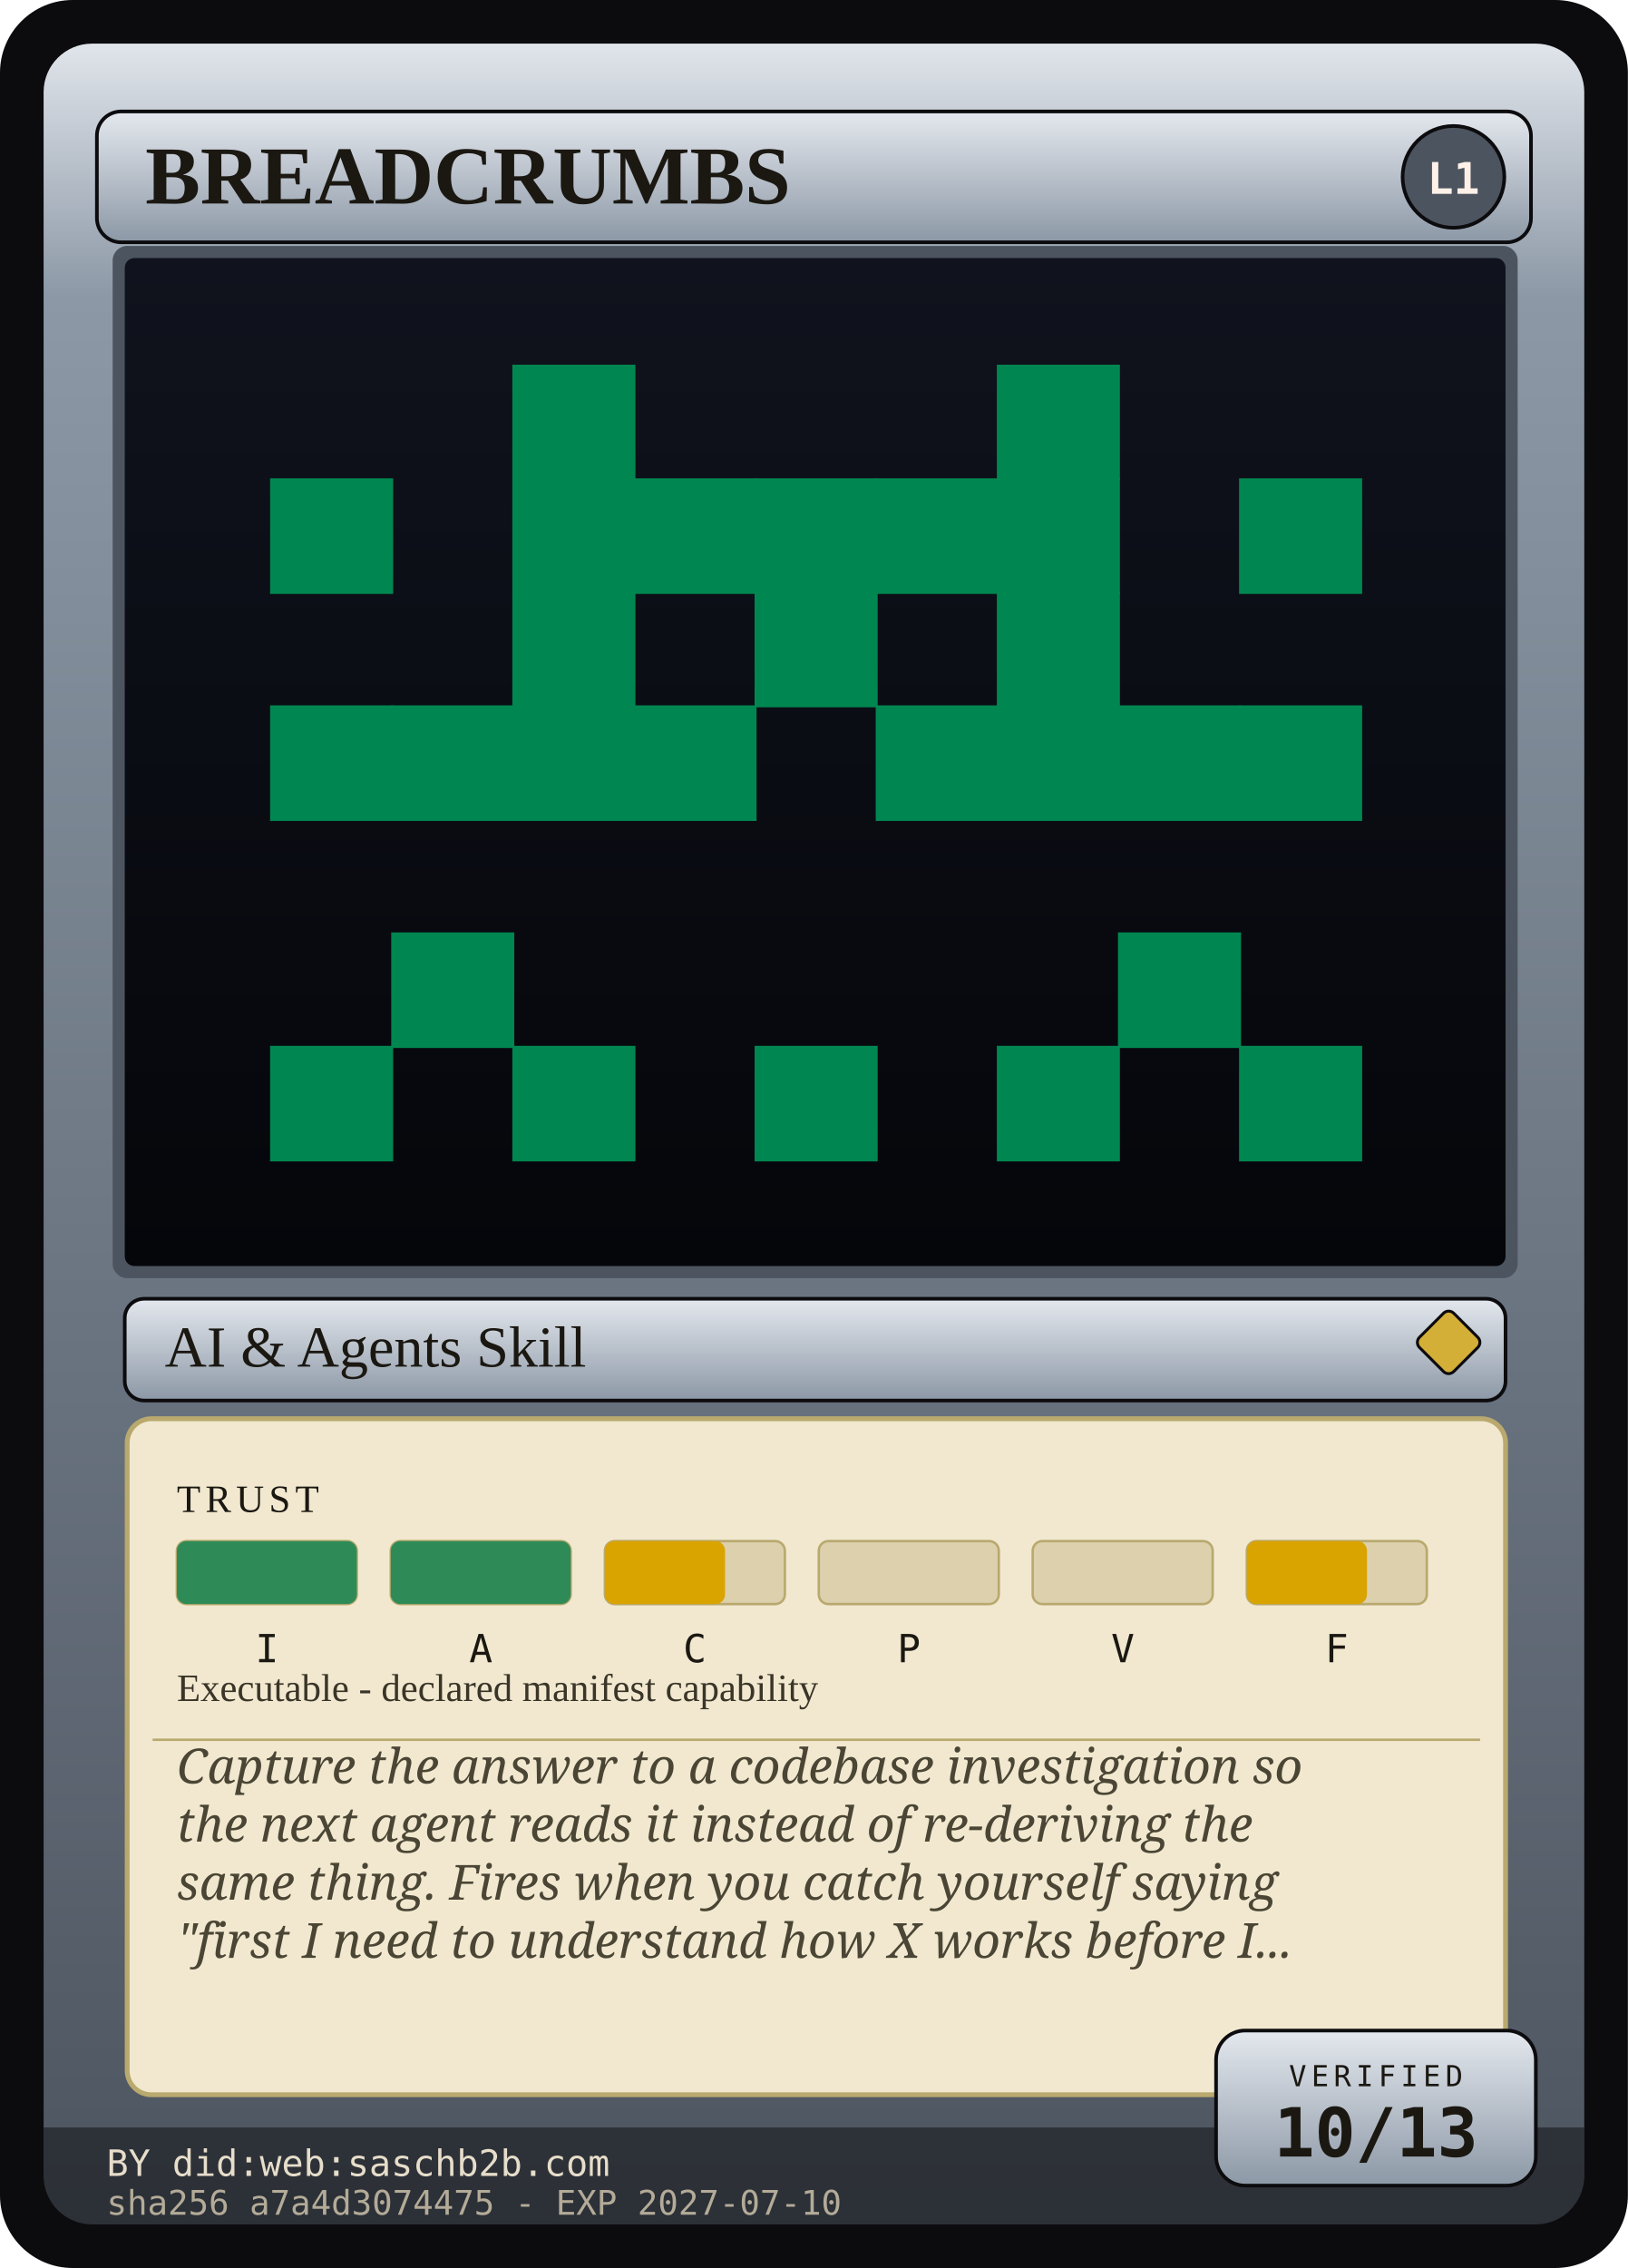
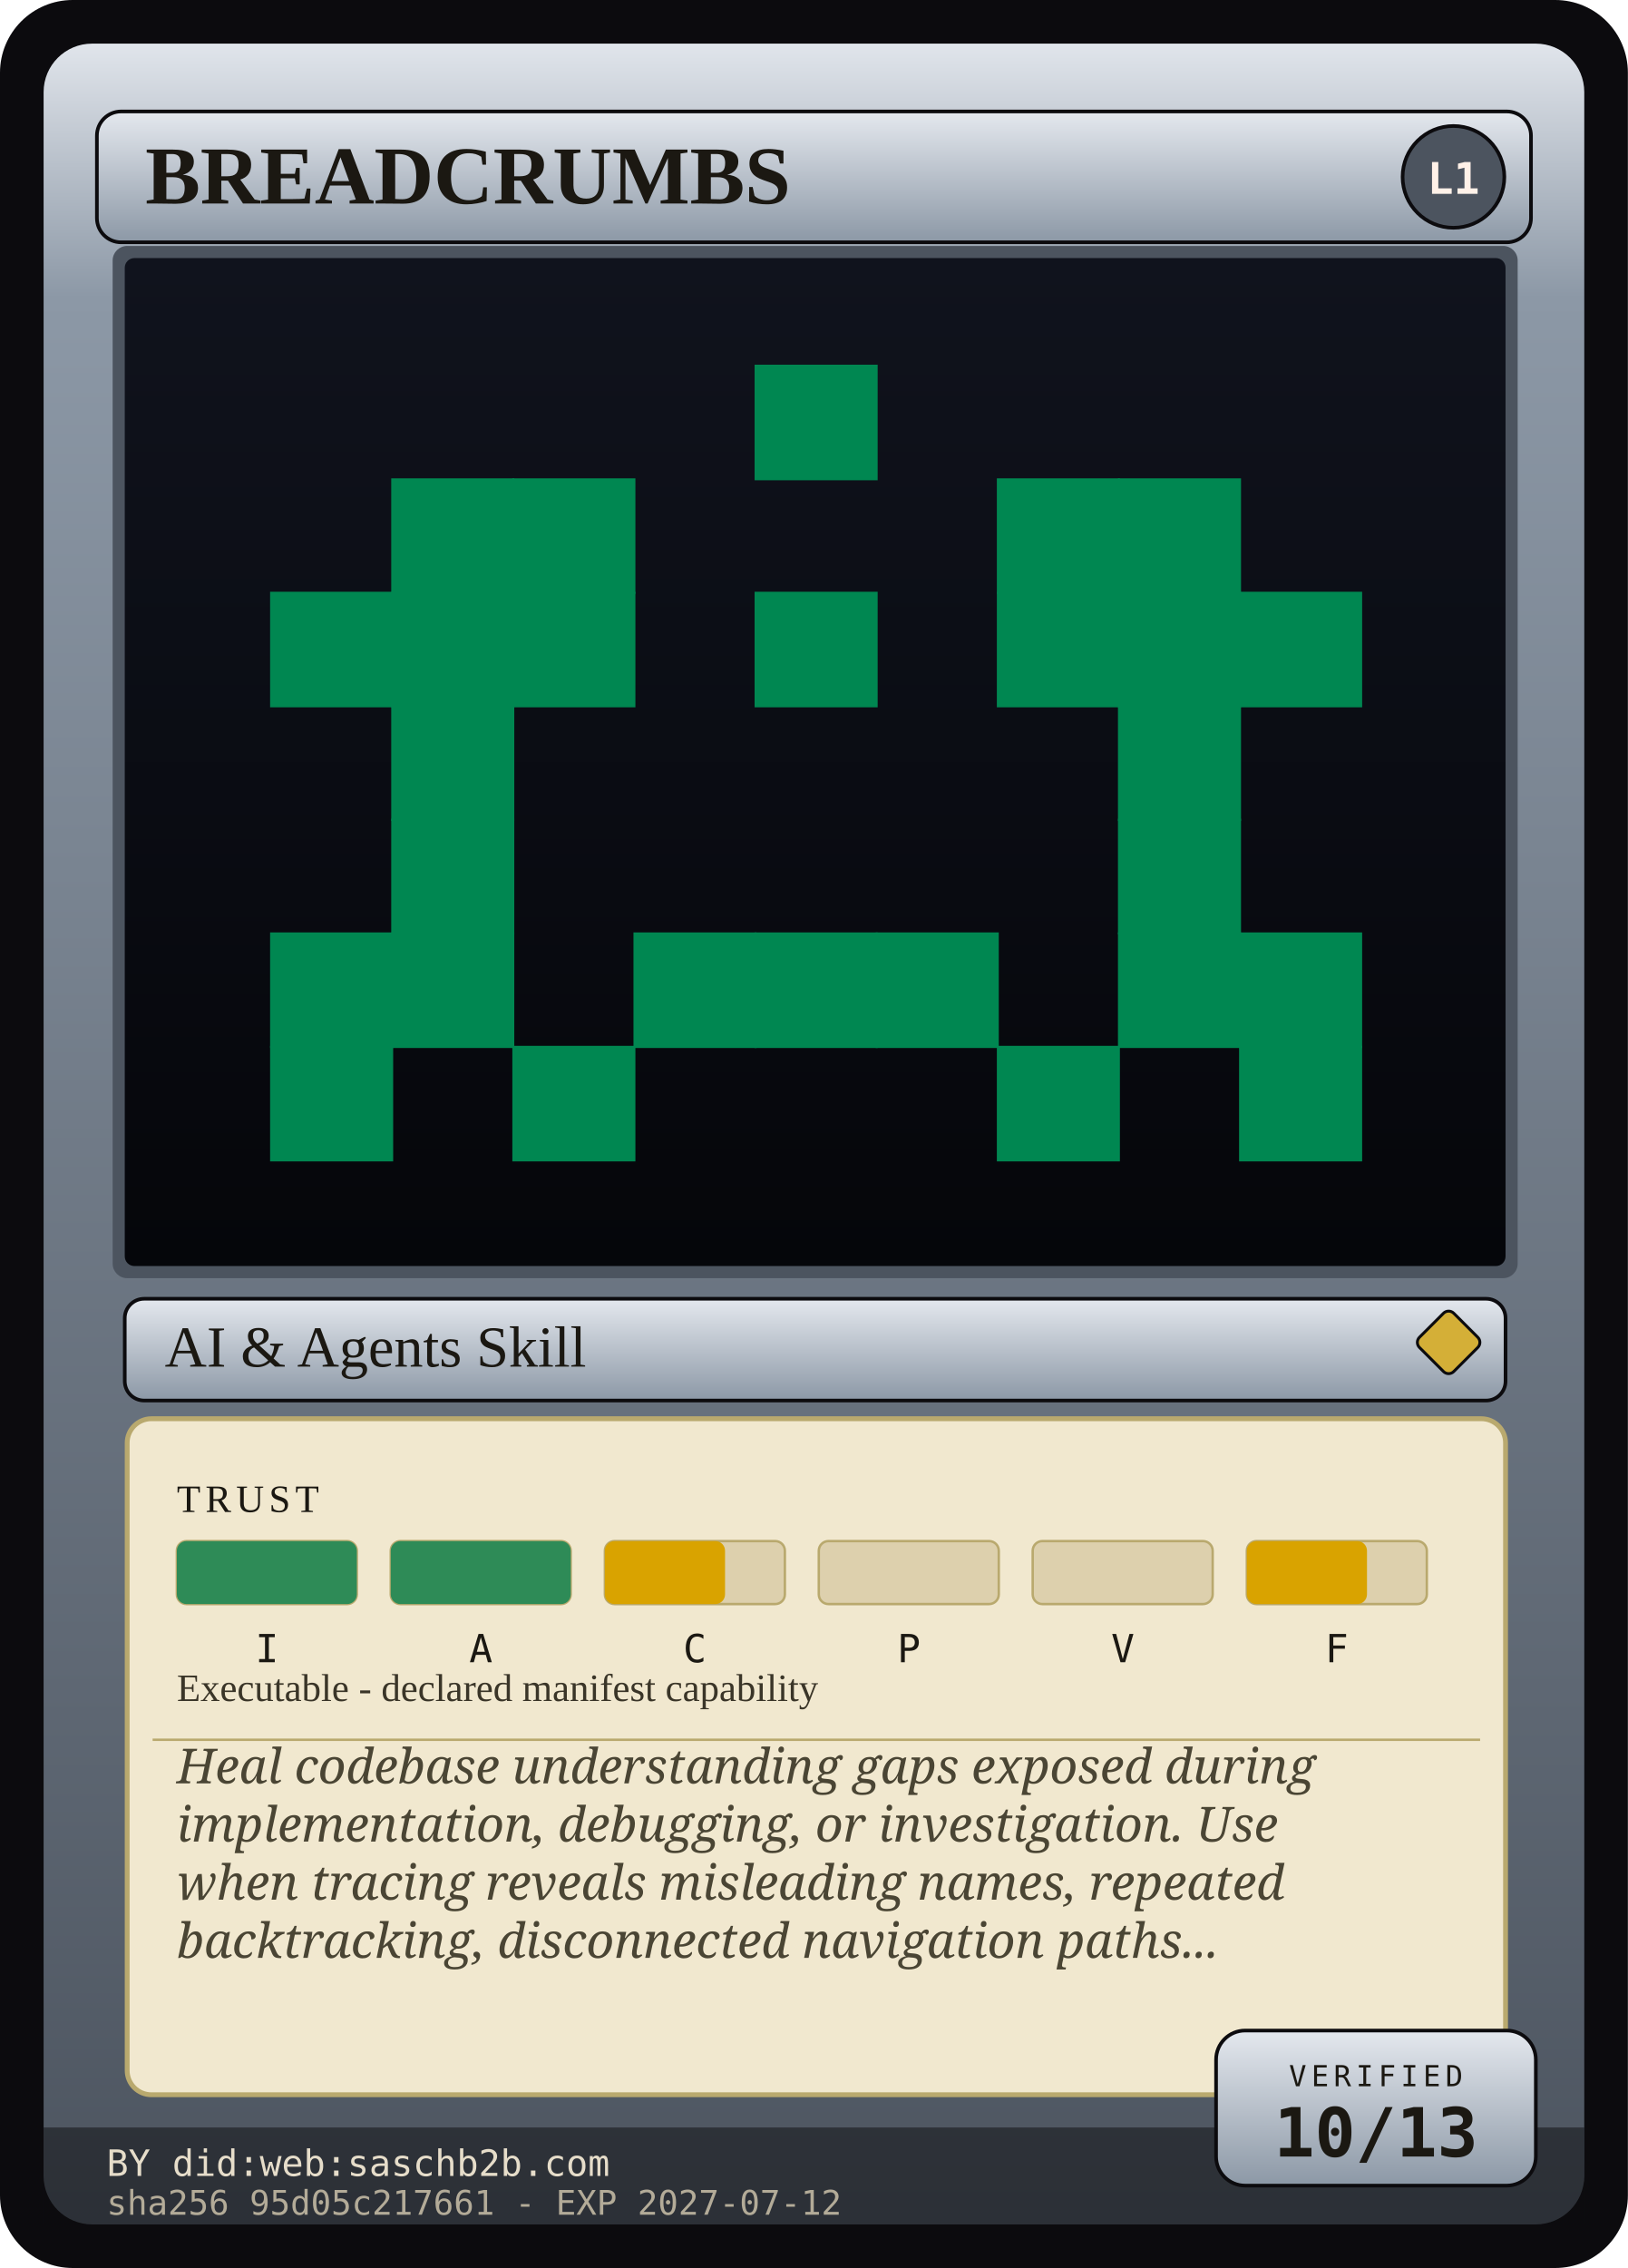
<svg xmlns="http://www.w3.org/2000/svg" width="672" height="936" viewBox="0 0 672 936" font-family="Georgia,'Times New Roman',serif">
  <defs>
    <linearGradient id="frame" x1="0" y1="0" x2="0" y2="1">
      <stop offset="0" stop-color="#e4e8ee" />
      <stop offset="0.12" stop-color="#8c98a6" />
      <stop offset="1" stop-color="#4c545f" />
    </linearGradient>
    <linearGradient id="plate" x1="0" y1="0" x2="0" y2="1">
      <stop offset="0" stop-color="#e4e8ee" />
      <stop offset="1" stop-color="#8c98a6" />
    </linearGradient>
    <linearGradient id="art" x1="0" y1="0" x2="0" y2="1">
      <stop offset="0" stop-color="#10131d" />
      <stop offset="1" stop-color="#05060a" />
    </linearGradient>
    <clipPath id="scr">
      <rect x="51.5" y="106.5" width="570" height="416" rx="4" />
    </clipPath>
  </defs>
  <rect x="0" y="0" width="672" height="936" rx="30" fill="#0c0b0e" />
  <rect x="18" y="18" width="636" height="900" rx="20" fill="url(#frame)" />
  <rect x="40" y="46" width="592" height="54" rx="10" fill="url(#plate)" stroke="#0c0b0e" stroke-width="1.5" />
  <text x="60" y="84" font-size="34" font-weight="bold" fill="#1b1812">BREADCRUMBS</text>
  <circle cx="600" cy="73" r="21" fill="#4c545f" stroke="#0c0b0e" stroke-width="1.5" />
  <text x="600" y="80" font-size="18" font-weight="bold" fill="#fff1e8" text-anchor="middle" font-family="ui-monospace,monospace">L1</text>
  <rect x="46.5" y="101.5" width="580" height="426" rx="6" fill="#4c545f" />
  <g clip-path="url(#scr)">
    <rect x="51.5" y="106.5" width="570" height="416" fill="url(#art)" />
-     <rect x="211.5" y="150.5" width="50.8" height="47.7" fill="#008751" />
-     <rect x="411.5" y="150.5" width="50.8" height="47.7" fill="#008751" />
-     <rect x="111.5" y="197.4" width="50.8" height="47.7" fill="#008751" />
-     <rect x="511.5" y="197.4" width="50.8" height="47.7" fill="#008751" />
+     <rect x="311.5" y="150.5" width="50.8" height="47.7" fill="#008751" />
+     <rect x="161.5" y="197.4" width="50.8" height="47.7" fill="#008751" />
+     <rect x="461.5" y="197.4" width="50.8" height="47.7" fill="#008751" />
    <rect x="211.5" y="197.4" width="50.8" height="47.7" fill="#008751" />
    <rect x="411.5" y="197.4" width="50.8" height="47.7" fill="#008751" />
-     <rect x="261.5" y="197.4" width="50.8" height="47.7" fill="#008751" />
-     <rect x="361.5" y="197.4" width="50.8" height="47.7" fill="#008751" />
-     <rect x="311.5" y="197.4" width="50.8" height="47.7" fill="#008751" />
+     <rect x="111.5" y="244.2" width="50.8" height="47.7" fill="#008751" />
+     <rect x="511.5" y="244.2" width="50.8" height="47.7" fill="#008751" />
+     <rect x="161.5" y="244.2" width="50.8" height="47.7" fill="#008751" />
+     <rect x="461.5" y="244.2" width="50.8" height="47.7" fill="#008751" />
    <rect x="211.5" y="244.2" width="50.8" height="47.7" fill="#008751" />
    <rect x="411.5" y="244.2" width="50.8" height="47.7" fill="#008751" />
    <rect x="311.5" y="244.2" width="50.8" height="47.7" fill="#008751" />
-     <rect x="111.5" y="291.1" width="50.8" height="47.7" fill="#008751" />
-     <rect x="511.5" y="291.1" width="50.8" height="47.7" fill="#008751" />
    <rect x="161.5" y="291.1" width="50.8" height="47.7" fill="#008751" />
    <rect x="461.5" y="291.1" width="50.8" height="47.7" fill="#008751" />
-     <rect x="211.5" y="291.1" width="50.8" height="47.7" fill="#008751" />
-     <rect x="411.5" y="291.1" width="50.8" height="47.7" fill="#008751" />
-     <rect x="261.5" y="291.1" width="50.8" height="47.7" fill="#008751" />
-     <rect x="361.5" y="291.1" width="50.8" height="47.7" fill="#008751" />
+     <rect x="161.5" y="337.9" width="50.8" height="47.7" fill="#008751" />
+     <rect x="461.5" y="337.9" width="50.8" height="47.7" fill="#008751" />
+     <rect x="111.5" y="384.8" width="50.8" height="47.7" fill="#008751" />
+     <rect x="511.5" y="384.8" width="50.8" height="47.7" fill="#008751" />
    <rect x="161.5" y="384.8" width="50.8" height="47.7" fill="#008751" />
    <rect x="461.5" y="384.8" width="50.8" height="47.7" fill="#008751" />
+     <rect x="261.5" y="384.8" width="50.8" height="47.7" fill="#008751" />
+     <rect x="361.5" y="384.8" width="50.8" height="47.7" fill="#008751" />
+     <rect x="311.5" y="384.8" width="50.8" height="47.7" fill="#008751" />
    <rect x="111.5" y="431.6" width="50.8" height="47.7" fill="#008751" />
    <rect x="511.5" y="431.6" width="50.8" height="47.7" fill="#008751" />
    <rect x="211.5" y="431.6" width="50.8" height="47.7" fill="#008751" />
    <rect x="411.5" y="431.6" width="50.8" height="47.7" fill="#008751" />
-     <rect x="311.5" y="431.6" width="50.8" height="47.7" fill="#008751" />
  </g>
  <rect x="51.5" y="536" width="570" height="42" rx="8" fill="url(#plate)" stroke="#0c0b0e" stroke-width="1.5" />
  <text x="68" y="564" font-size="24" fill="#1b1812">AI &amp; Agents Skill</text>
  <rect x="588" y="544" width="20" height="20" rx="3" transform="rotate(45 598 554)" fill="#d4af37" stroke="#0c0b0e" stroke-width="1.2" />
  <rect x="52.5" y="585.5" width="569" height="279" rx="10" fill="#f1e8cf" stroke="#b9a96e" stroke-width="2" />
  <text x="73" y="624" font-size="16" letter-spacing="2" fill="#1b1812">TRUST</text>
  <rect x="73.0" y="636" width="74.3" height="26" rx="4" fill="#ddd0ad" stroke="#b9a96e" stroke-width="1" />
  <rect x="73.0" y="636" width="74.3" height="26" rx="4" fill="#2e8b57" />
  <text x="110.2" y="686" font-size="16" fill="#1b1812" text-anchor="middle" font-family="ui-monospace,monospace">I</text>
  <rect x="161.3" y="636" width="74.3" height="26" rx="4" fill="#ddd0ad" stroke="#b9a96e" stroke-width="1" />
  <rect x="161.3" y="636" width="74.3" height="26" rx="4" fill="#2e8b57" />
  <text x="198.5" y="686" font-size="16" fill="#1b1812" text-anchor="middle" font-family="ui-monospace,monospace">A</text>
  <rect x="249.7" y="636" width="74.3" height="26" rx="4" fill="#ddd0ad" stroke="#b9a96e" stroke-width="1" />
  <rect x="249.7" y="636" width="49.6" height="26" rx="4" fill="#d9a300" />
  <text x="286.8" y="686" font-size="16" fill="#1b1812" text-anchor="middle" font-family="ui-monospace,monospace">C</text>
  <rect x="338.0" y="636" width="74.3" height="26" rx="4" fill="#ddd0ad" stroke="#b9a96e" stroke-width="1" />
  <rect x="338.0" y="636" width="0.0" height="26" rx="4" fill="#8a8378" />
  <text x="375.2" y="686" font-size="16" fill="#1b1812" text-anchor="middle" font-family="ui-monospace,monospace">P</text>
  <rect x="426.3" y="636" width="74.3" height="26" rx="4" fill="#ddd0ad" stroke="#b9a96e" stroke-width="1" />
  <rect x="426.3" y="636" width="0.0" height="26" rx="4" fill="#8a8378" />
  <text x="463.5" y="686" font-size="16" fill="#1b1812" text-anchor="middle" font-family="ui-monospace,monospace">V</text>
  <rect x="514.7" y="636" width="74.3" height="26" rx="4" fill="#ddd0ad" stroke="#b9a96e" stroke-width="1" />
  <rect x="514.7" y="636" width="49.6" height="26" rx="4" fill="#d9a300" />
  <text x="551.8" y="686" font-size="16" fill="#1b1812" text-anchor="middle" font-family="ui-monospace,monospace">F</text>
  <text x="73" y="702" font-size="16" fill="#3a3528">Executable - declared manifest capability</text>
  <line x1="63" y1="718" x2="611" y2="718" stroke="#b9a96e" stroke-width="1" />
-   <text x="73" y="736" font-size="20" font-style="italic" fill="#4a4534" font-family="Georgia,serif">Capture the answer to a codebase investigation so</text>
-   <text x="73" y="760" font-size="20" font-style="italic" fill="#4a4534" font-family="Georgia,serif">the next agent reads it instead of re-deriving the</text>
-   <text x="73" y="784" font-size="20" font-style="italic" fill="#4a4534" font-family="Georgia,serif">same thing. Fires when you catch yourself saying</text>
-   <text x="73" y="808" font-size="20" font-style="italic" fill="#4a4534" font-family="Georgia,serif">"first I need to understand how X works before I...</text>
+   <text x="73" y="736" font-size="20" font-style="italic" fill="#4a4534" font-family="Georgia,serif">Heal codebase understanding gaps exposed during</text>
+   <text x="73" y="760" font-size="20" font-style="italic" fill="#4a4534" font-family="Georgia,serif">implementation, debugging, or investigation. Use</text>
+   <text x="73" y="784" font-size="20" font-style="italic" fill="#4a4534" font-family="Georgia,serif">when tracing reveals misleading names, repeated</text>
+   <text x="73" y="808" font-size="20" font-style="italic" fill="#4a4534" font-family="Georgia,serif">backtracking, disconnected navigation paths...</text>
  <rect x="18" y="878" width="636" height="40" fill="#0c0b0e" opacity="0.5" />
  <text x="44" y="898" font-size="15" fill="#e6ddca" font-family="ui-monospace,monospace">BY did:web:saschb2b.com</text>
-   <text x="44" y="914" font-size="14" fill="#b3ab98" font-family="ui-monospace,monospace">sha256 a7a4d3074475 - EXP 2027-07-10</text>
+   <text x="44" y="914" font-size="14" fill="#b3ab98" font-family="ui-monospace,monospace">sha256 95d05c217661 - EXP 2027-07-12</text>
  <rect x="502" y="838" width="132" height="64" rx="12" fill="url(#plate)" stroke="#0c0b0e" stroke-width="1.5" />
  <text x="568" y="861" font-size="12" letter-spacing="2" fill="#1b1812" text-anchor="middle" font-family="ui-monospace,monospace">VERIFIED</text>
  <text x="568" y="890" font-size="28" font-weight="bold" fill="#1b1812" text-anchor="middle" font-family="ui-monospace,monospace">10/13</text>
</svg>
